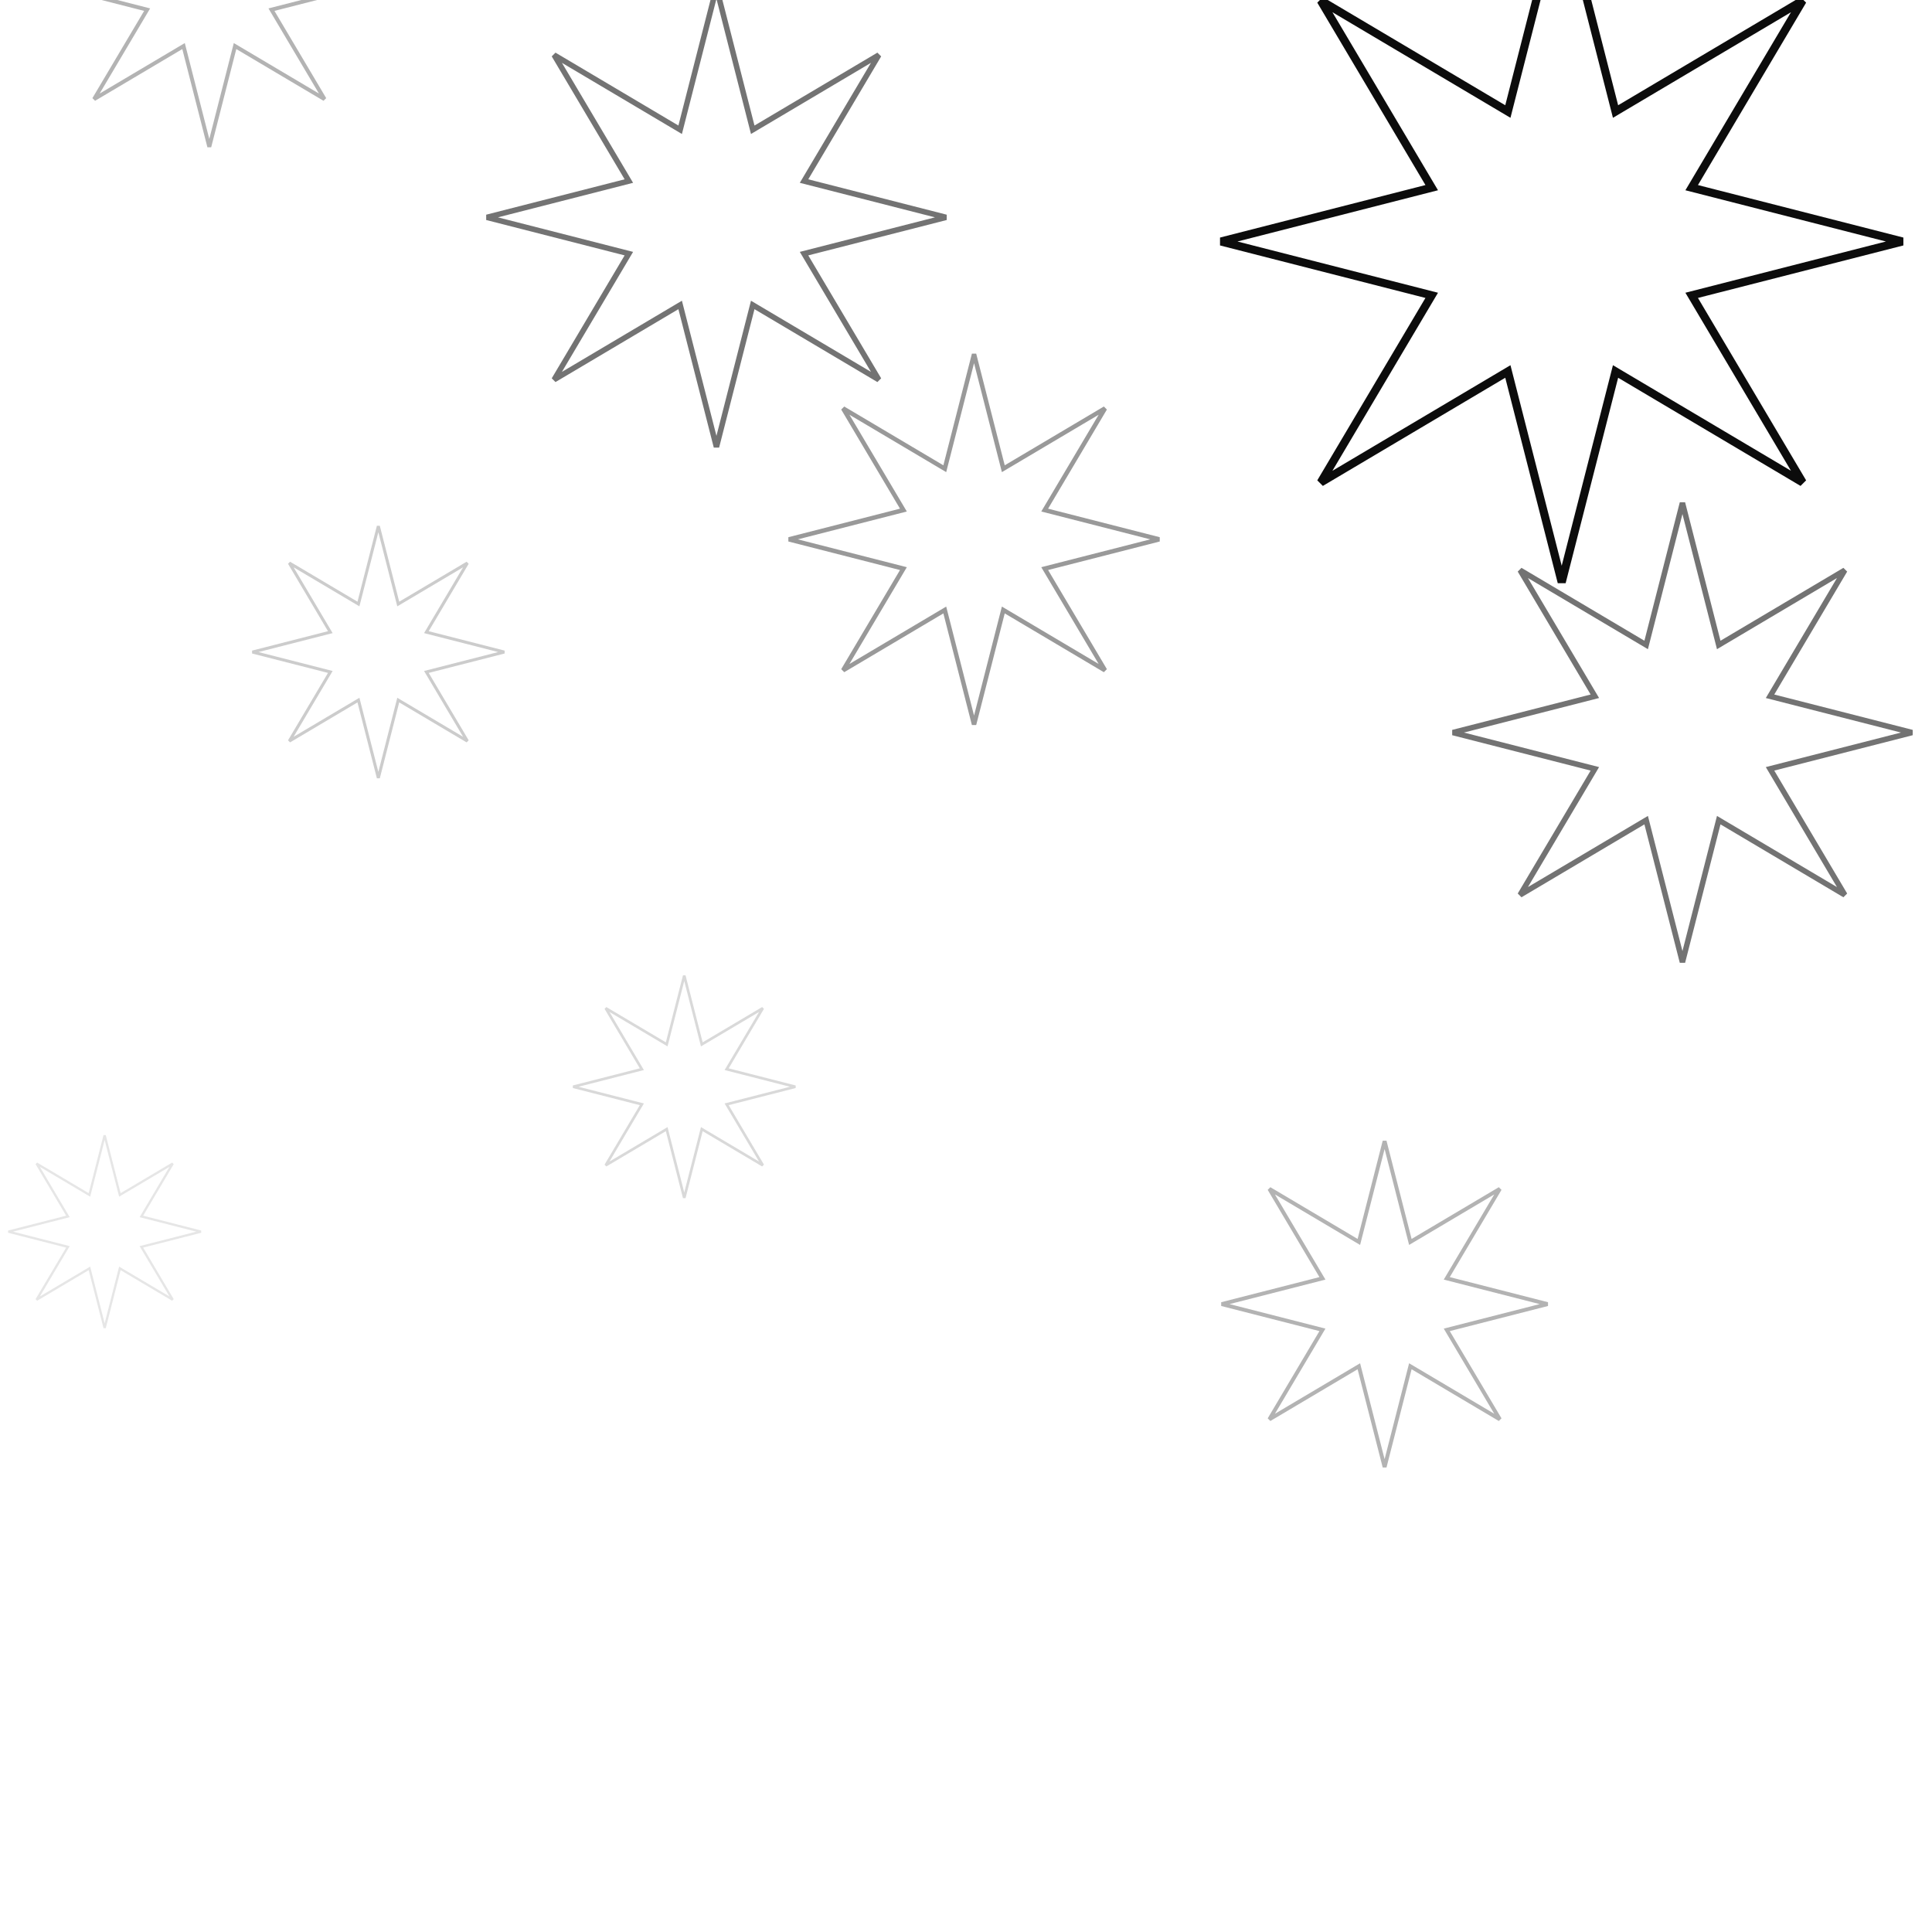
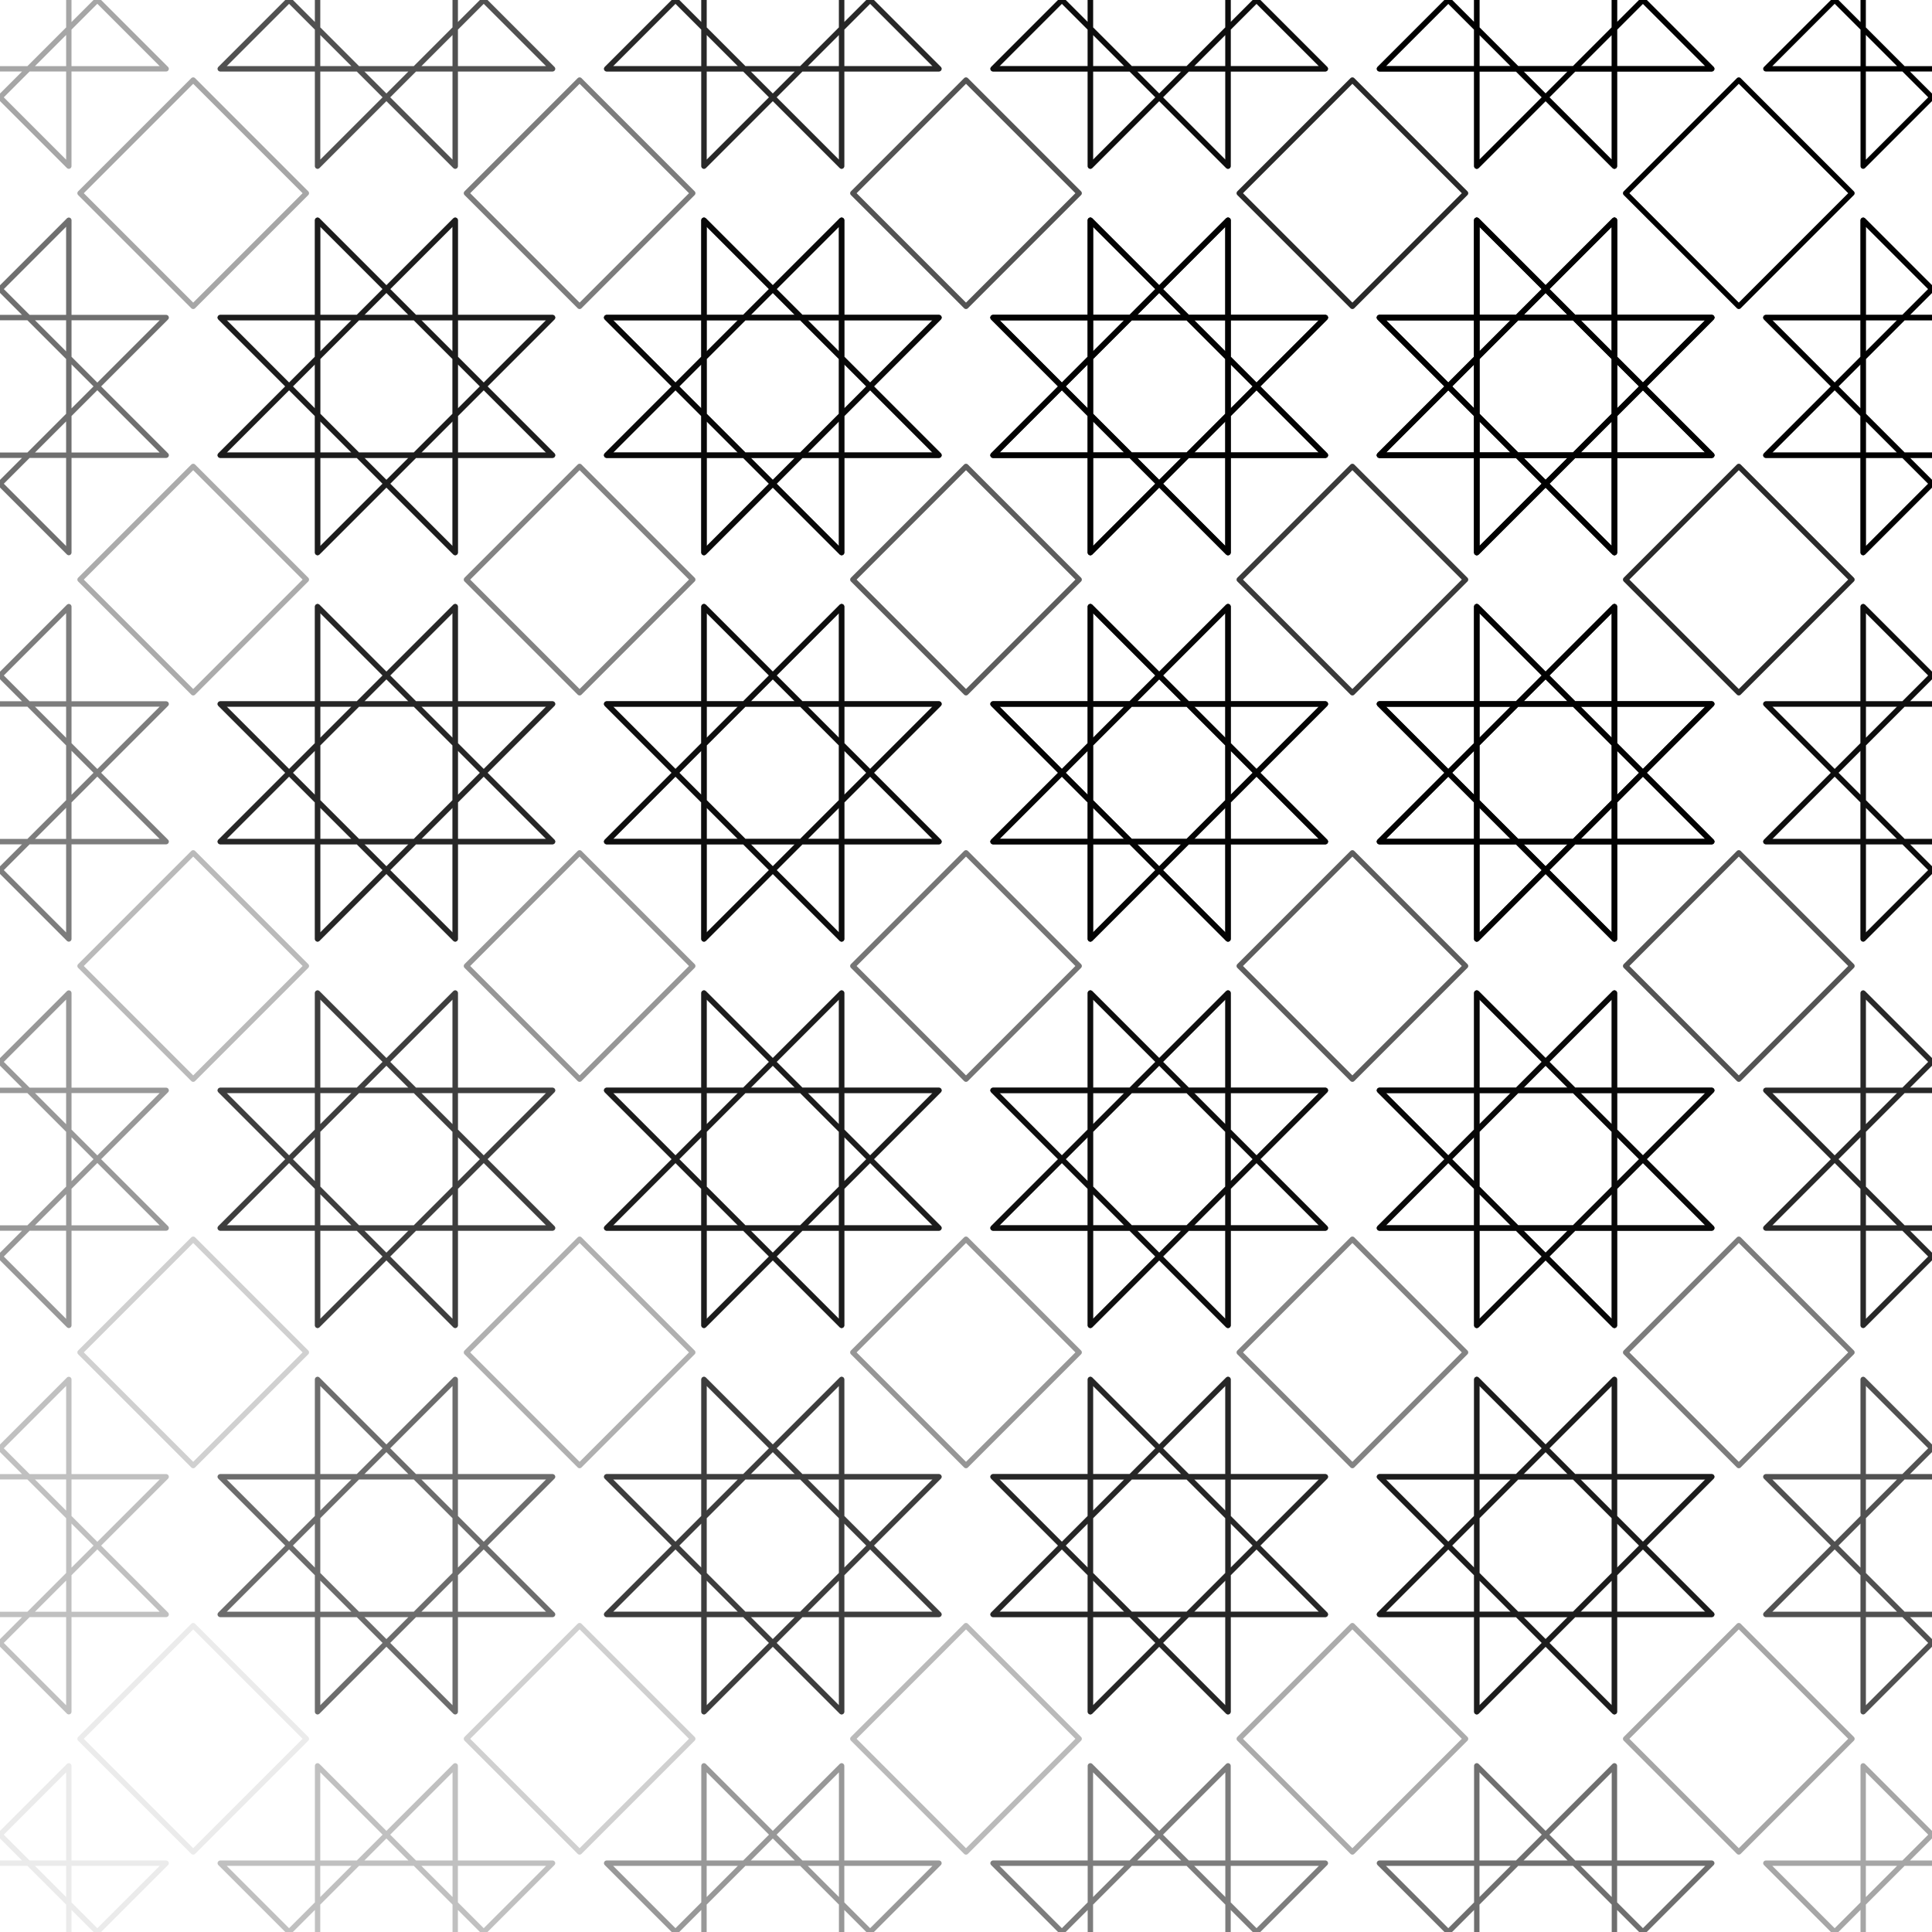
- <svg xmlns="http://www.w3.org/2000/svg" viewBox="0 0 240 240" fill="none" aria-hidden="true" focusable="false">
-   <defs>
-     <polygon id="eqc-star8" stroke="currentColor" stroke-width="1.1" points="50,4 57.27,32.45 82.53,17.47 67.55,42.73 96,50 67.55,57.27 82.53,82.53 57.27,67.55 50,96 42.73,67.55 17.47,82.53 32.45,57.27 4,50 32.45,42.73 17.47,17.47 42.73,32.45" />
-   </defs>
-   <use href="#eqc-star8" transform="translate(148,-16) scale(0.92)" opacity="0.95" />
-   <use href="#eqc-star8" transform="translate(58,-4) scale(0.62)" opacity="0.55" />
-   <use href="#eqc-star8" transform="translate(178,60) scale(0.62)" opacity="0.55" />
-   <use href="#eqc-star8" transform="translate(96,42) scale(0.5)" opacity="0.4" />
-   <use href="#eqc-star8" transform="translate(4,-24) scale(0.44)" opacity="0.3" />
-   <use href="#eqc-star8" transform="translate(150,140) scale(0.44)" opacity="0.3" />
-   <use href="#eqc-star8" transform="translate(30,64) scale(0.34)" opacity="0.2" />
-   <use href="#eqc-star8" transform="translate(70,120) scale(0.3)" opacity="0.15" />
-   <use href="#eqc-star8" transform="translate(0,140) scale(0.26)" opacity="0.1" />
+ <svg xmlns="http://www.w3.org/2000/svg" aria-hidden="true" viewBox="0 0 362.132 362.132">
+   <g fill="none" stroke="currentColor" stroke-linejoin="round">
+     <path d="M320.849 12.9h-62.286l44.043-44.043v62.286L258.563-12.9h62.286l-44.043 44.043v-62.286Zm72.427 0h-62.287l44.043-44.043v62.286L330.989-12.9h62.287l-44.044 44.043v-62.286Zm-72.427 72.426h-62.286l44.043-44.043v62.287l-44.043-44.044h62.286l-44.043 44.044V41.283Zm72.427 0h-62.287l44.043-44.043v62.287l-44.043-44.044h62.287l-44.044 44.044V41.283Zm-46.144-49.113-21.213 21.213-21.213-21.213L325.919 15Z" />
+     <path d="M320.849 85.326h-62.286l44.043-44.043v62.286l-44.043-44.043h62.286l-44.043 44.043V41.283Zm72.427 0h-62.287l44.043-44.043v62.286l-44.043-44.043h62.287l-44.044 44.043V41.283Zm-72.427 72.426h-62.286l44.043-44.043v62.287l-44.043-44.044h62.286l-44.043 44.044v-62.287Zm72.427 0h-62.287l44.043-44.043v62.287l-44.043-44.044h62.287l-44.044 44.044v-62.287Zm-46.144-49.113-21.213 21.213-21.213-21.213 21.213-21.213Z" opacity=".837" />
+     <path d="M320.849 157.753h-62.286l44.043-44.043v62.286l-44.043-44.043h62.286l-44.043 44.043V113.71Zm72.427 0h-62.287l44.043-44.043v62.286l-44.043-44.043h62.287l-44.044 44.043V113.71Zm-72.427 72.426h-62.286l44.043-44.043v62.287l-44.043-44.044h62.286l-44.043 44.044v-62.287Zm72.427 0h-62.287l44.043-44.043v62.287l-44.043-44.044h62.287l-44.044 44.044v-62.287Zm-46.144-49.113-21.213 21.213-21.213-21.213 21.213-21.213Z" opacity=".675" />
+     <path d="M320.849 230.179h-62.286l44.043-44.043v62.286l-44.043-44.043h62.286l-44.043 44.043v-62.286Zm72.427 0h-62.287l44.043-44.043v62.286l-44.043-44.043h62.287l-44.044 44.043v-62.286Zm-72.427 72.426h-62.286l44.043-44.043v62.287l-44.043-44.044h62.286l-44.043 44.044v-62.287Zm72.427 0h-62.287l44.043-44.043v62.287l-44.043-44.044h62.287l-44.044 44.044v-62.287Zm-46.144-49.113-21.213 21.213-21.213-21.213 21.213-21.213Z" opacity=".512" />
+     <path d="M320.849 302.606h-62.286l44.043-44.043v62.286l-44.043-44.043h62.286l-44.043 44.043v-62.286Zm72.427 0h-62.287l44.043-44.043v62.286l-44.043-44.043h62.287l-44.044 44.043v-62.286Zm-72.427 72.426h-62.286l44.043-44.043v62.287l-44.043-44.044h62.286l-44.043 44.044v-62.287Zm72.427 0h-62.287l44.043-44.043v62.287l-44.043-44.044h62.287l-44.044 44.044v-62.287Zm-46.144-49.113-21.213 21.213-21.213-21.213 21.213-21.213Z" opacity=".349" />
+     <path d="M248.422 12.9h-62.286l44.043-44.043v62.286L186.136-12.9h62.286l-44.043 44.043v-62.286Zm72.427 0h-62.287l44.043-44.043v62.286L258.562-12.9h62.287l-44.044 44.043v-62.286Zm-72.427 72.426h-62.286l44.043-44.043v62.287l-44.043-44.044h62.286l-44.043 44.044V41.283Zm72.427 0h-62.287l44.043-44.043v62.287l-44.043-44.044h62.287l-44.044 44.044V41.283Zm-46.144-49.113-21.213 21.213-21.213-21.213L253.492 15Z" opacity=".837" />
+     <path d="M248.422 85.326h-62.286l44.043-44.043v62.286l-44.043-44.043h62.286l-44.043 44.043V41.283Zm72.427 0h-62.287l44.043-44.043v62.286l-44.043-44.043h62.287l-44.044 44.043V41.283Zm-72.427 72.426h-62.286l44.043-44.043v62.287l-44.043-44.044h62.286l-44.043 44.044v-62.287Zm72.427 0h-62.287l44.043-44.043v62.287l-44.043-44.044h62.287l-44.044 44.044v-62.287Zm-46.144-49.113-21.213 21.213-21.213-21.213 21.213-21.213Z" opacity=".77" />
+     <path d="M248.422 157.753h-62.286l44.043-44.043v62.286l-44.043-44.043h62.286l-44.043 44.043V113.71Zm72.427 0h-62.287l44.043-44.043v62.286l-44.043-44.043h62.287l-44.044 44.043V113.71Zm-72.427 72.426h-62.286l44.043-44.043v62.287l-44.043-44.044h62.286l-44.043 44.044v-62.287Zm72.427 0h-62.287l44.043-44.043v62.287l-44.043-44.044h62.287l-44.044 44.044v-62.287Zm-46.144-49.113-21.213 21.213-21.213-21.213 21.213-21.213Z" opacity=".636" />
+     <path d="M248.422 230.179h-62.286l44.043-44.043v62.286l-44.043-44.043h62.286l-44.043 44.043v-62.286Zm72.427 0h-62.287l44.043-44.043v62.286l-44.043-44.043h62.287l-44.044 44.043v-62.286Zm-72.427 72.426h-62.286l44.043-44.043v62.287l-44.043-44.044h62.286l-44.043 44.044v-62.287Zm72.427 0h-62.287l44.043-44.043v62.287l-44.043-44.044h62.287l-44.044 44.044v-62.287Zm-46.144-49.113-21.213 21.213-21.213-21.213 21.213-21.213Z" opacity=".486" />
+     <path d="M248.422 302.606h-62.286l44.043-44.043v62.286l-44.043-44.043h62.286l-44.043 44.043v-62.286Zm72.427 0h-62.287l44.043-44.043v62.286l-44.043-44.043h62.287l-44.044 44.043v-62.286Zm-72.427 72.426h-62.286l44.043-44.043v62.287l-44.043-44.044h62.286l-44.043 44.044v-62.287Zm72.427 0h-62.287l44.043-44.043v62.287l-44.043-44.044h62.287l-44.044 44.044v-62.287Zm-46.144-49.113-21.213 21.213-21.213-21.213 21.213-21.213Z" opacity=".329" />
+     <path d="M175.996 12.9H113.71l44.043-44.043v62.286L113.71-12.9h62.286l-44.043 44.043v-62.286Zm72.427 0h-62.287l44.043-44.043v62.286L186.136-12.9h62.287l-44.044 44.043v-62.286Zm-72.427 72.426H113.71l44.043-44.043v62.287L113.71 59.526h62.286l-44.043 44.044V41.283Zm72.427 0h-62.287l44.043-44.043v62.287l-44.043-44.044h62.287l-44.044 44.044V41.283Zm-46.144-49.113-21.213 21.213-21.213-21.213L181.066 15Z" opacity=".675" />
+     <path d="M175.996 85.326H113.71l44.043-44.043v62.286L113.71 59.526h62.286l-44.043 44.043V41.283Zm72.427 0h-62.287l44.043-44.043v62.286l-44.043-44.043h62.287l-44.044 44.043V41.283Zm-72.427 72.426H113.71l44.043-44.043v62.287l-44.043-44.044h62.286l-44.043 44.044v-62.287Zm72.427 0h-62.287l44.043-44.043v62.287l-44.043-44.044h62.287l-44.044 44.044v-62.287Zm-46.144-49.113-21.213 21.213-21.213-21.213 21.213-21.213Z" opacity=".636" />
+     <path d="M175.996 157.753H113.71l44.043-44.043v62.286l-44.043-44.043h62.286l-44.043 44.043V113.71Zm72.427 0h-62.287l44.043-44.043v62.286l-44.043-44.043h62.287l-44.044 44.043V113.71Zm-72.427 72.426H113.71l44.043-44.043v62.287l-44.043-44.044h62.286l-44.043 44.044v-62.287Zm72.427 0h-62.287l44.043-44.043v62.287l-44.043-44.044h62.287l-44.044 44.044v-62.287Zm-46.144-49.113-21.213 21.213-21.213-21.213 21.213-21.213Z" opacity=".54" />
+     <path d="M175.996 230.179H113.71l44.043-44.043v62.286l-44.043-44.043h62.286l-44.043 44.043v-62.286Zm72.427 0h-62.287l44.043-44.043v62.286l-44.043-44.043h62.287l-44.044 44.043v-62.286Zm-72.427 72.426H113.71l44.043-44.043v62.287l-44.043-44.044h62.286l-44.043 44.044v-62.287Zm72.427 0h-62.287l44.043-44.043v62.287l-44.043-44.044h62.287l-44.044 44.044v-62.287Zm-46.144-49.113-21.213 21.213-21.213-21.213 21.213-21.213Z" opacity=".414" />
+     <path d="M175.996 302.606H113.71l44.043-44.043v62.286l-44.043-44.043h62.286l-44.043 44.043v-62.286Zm72.427 0h-62.287l44.043-44.043v62.286l-44.043-44.043h62.287l-44.044 44.043v-62.286Zm-72.427 72.426H113.71l44.043-44.043v62.287l-44.043-44.044h62.286l-44.043 44.044v-62.287Zm72.427 0h-62.287l44.043-44.043v62.287l-44.043-44.044h62.287l-44.044 44.044v-62.287Zm-46.144-49.113-21.213 21.213-21.213-21.213 21.213-21.213Z" opacity=".273" />
+     <path d="M103.569 12.9H41.283l44.043-44.043v62.286L41.283-12.9h62.286L59.526 31.143v-62.286Zm72.427 0h-62.287l44.043-44.043v62.286L113.709-12.9h62.287l-44.044 44.043v-62.286Zm-72.427 72.426H41.283l44.043-44.043v62.287L41.283 59.526h62.286L59.526 103.57V41.283Zm72.427 0h-62.287l44.043-44.043v62.287l-44.043-44.044h62.287l-44.044 44.044V41.283Zm-46.144-49.113-21.213 21.213-21.213-21.213L108.639 15Z" opacity=".512" />
+     <path d="M103.569 85.326H41.283l44.043-44.043v62.286L41.283 59.526h62.286l-44.043 44.043V41.283Zm72.427 0h-62.287l44.043-44.043v62.286l-44.043-44.043h62.287l-44.044 44.043V41.283Zm-72.427 72.426H41.283l44.043-44.043v62.287l-44.043-44.044h62.286l-44.043 44.044v-62.287Zm72.427 0h-62.287l44.043-44.043v62.287l-44.043-44.044h62.287l-44.044 44.044v-62.287Zm-46.144-49.113-21.213 21.213-21.213-21.213 21.213-21.213Z" opacity=".486" />
+     <path d="M103.569 157.753H41.283l44.043-44.043v62.286l-44.043-44.043h62.286l-44.043 44.043V113.71Zm72.427 0h-62.287l44.043-44.043v62.286l-44.043-44.043h62.287l-44.044 44.043V113.71Zm-72.427 72.426H41.283l44.043-44.043v62.287l-44.043-44.044h62.286l-44.043 44.044v-62.287Zm72.427 0h-62.287l44.043-44.043v62.287l-44.043-44.044h62.287l-44.044 44.044v-62.287Zm-46.144-49.113-21.213 21.213-21.213-21.213 21.213-21.213Z" opacity=".414" />
+     <path d="M103.569 230.179H41.283l44.043-44.043v62.286l-44.043-44.043h62.286l-44.043 44.043v-62.286Zm72.427 0h-62.287l44.043-44.043v62.286l-44.043-44.043h62.287l-44.044 44.043v-62.286Zm-72.427 72.426H41.283l44.043-44.043v62.287l-44.043-44.044h62.286l-44.043 44.044v-62.287Zm72.427 0h-62.287l44.043-44.043v62.287l-44.043-44.044h62.287l-44.044 44.044v-62.287Zm-46.144-49.113-21.213 21.213-21.213-21.213 21.213-21.213Z" opacity=".31" />
+     <path d="M103.569 302.606H41.283l44.043-44.043v62.286l-44.043-44.043h62.286l-44.043 44.043v-62.286Zm72.427 0h-62.287l44.043-44.043v62.286l-44.043-44.043h62.287l-44.044 44.043v-62.286Zm-72.427 72.426H41.283l44.043-44.043v62.287l-44.043-44.044h62.286l-44.043 44.044v-62.287Zm72.427 0h-62.287l44.043-44.043v62.287l-44.043-44.044h62.287l-44.044 44.044v-62.287Zm-46.144-49.113-21.213 21.213-21.213-21.213 21.213-21.213Z" opacity=".187" />
+     <path d="M31.143 12.9h-62.286L12.9-31.143v62.286L-31.143-12.9h62.286L-12.9 31.143v-62.286Zm72.427 0H41.283l44.043-44.043v62.286L41.283-12.9h62.287L59.526 31.143v-62.286ZM31.143 85.326h-62.286L12.9 41.283v62.287l-44.043-44.044h62.286L-12.9 103.57V41.283Zm72.427 0H41.283l44.043-44.043v62.287L41.283 59.526h62.287L59.526 103.57V41.283ZM57.426 36.213 36.213 57.426 15 36.213 36.213 15Z" opacity=".349" />
+     <path d="M31.143 85.326h-62.286L12.9 41.283v62.286l-44.043-44.043h62.286L-12.9 103.569V41.283Zm72.427 0H41.283l44.043-44.043v62.286L41.283 59.526h62.287l-44.044 44.043V41.283Zm-72.427 72.426h-62.286L12.9 113.709v62.287l-44.043-44.044h62.286L-12.9 175.996v-62.287Zm72.427 0H41.283l44.043-44.043v62.287l-44.043-44.044h62.287l-44.044 44.044v-62.287Zm-46.144-49.113-21.213 21.213L15 108.639l21.213-21.213Z" opacity=".329" />
+     <path d="M31.143 157.753h-62.286L12.9 113.71v62.286l-44.043-44.043h62.286L-12.9 175.996V113.71Zm72.427 0H41.283l44.043-44.043v62.286l-44.043-44.043h62.287l-44.044 44.043V113.71Zm-72.427 72.426h-62.286L12.9 186.136v62.287l-44.043-44.044h62.286L-12.9 248.423v-62.287Zm72.427 0H41.283l44.043-44.043v62.287l-44.043-44.044h62.287l-44.044 44.044v-62.287Zm-46.144-49.113-21.213 21.213L15 181.066l21.213-21.213Z" opacity=".273" />
+     <path d="M31.143 230.179h-62.286L12.9 186.136v62.286l-44.043-44.043h62.286L-12.9 248.422v-62.286Zm72.427 0H41.283l44.043-44.043v62.286l-44.043-44.043h62.287l-44.044 44.043v-62.286Zm-72.427 72.426h-62.286L12.9 258.562v62.287l-44.043-44.044h62.286L-12.9 320.849v-62.287Zm72.427 0H41.283l44.043-44.043v62.287l-44.043-44.044h62.287l-44.044 44.044v-62.287Zm-46.144-49.113-21.213 21.213L15 253.492l21.213-21.213Z" opacity=".187" />
+     <path d="M31.143 302.606h-62.286L12.9 258.563v62.286l-44.043-44.043h62.286L-12.9 320.849v-62.286Zm72.427 0H41.283l44.043-44.043v62.286l-44.043-44.043h62.287l-44.044 44.043v-62.286Zm-72.427 72.426h-62.286L12.9 330.989v62.287l-44.043-44.044h62.286L-12.9 393.276v-62.287Zm72.427 0H41.283l44.043-44.043v62.287l-44.043-44.044h62.287l-44.044 44.044v-62.287Zm-46.144-49.113-21.213 21.213L15 325.919l21.213-21.213Z" opacity=".08" />
+   </g>
</svg>
